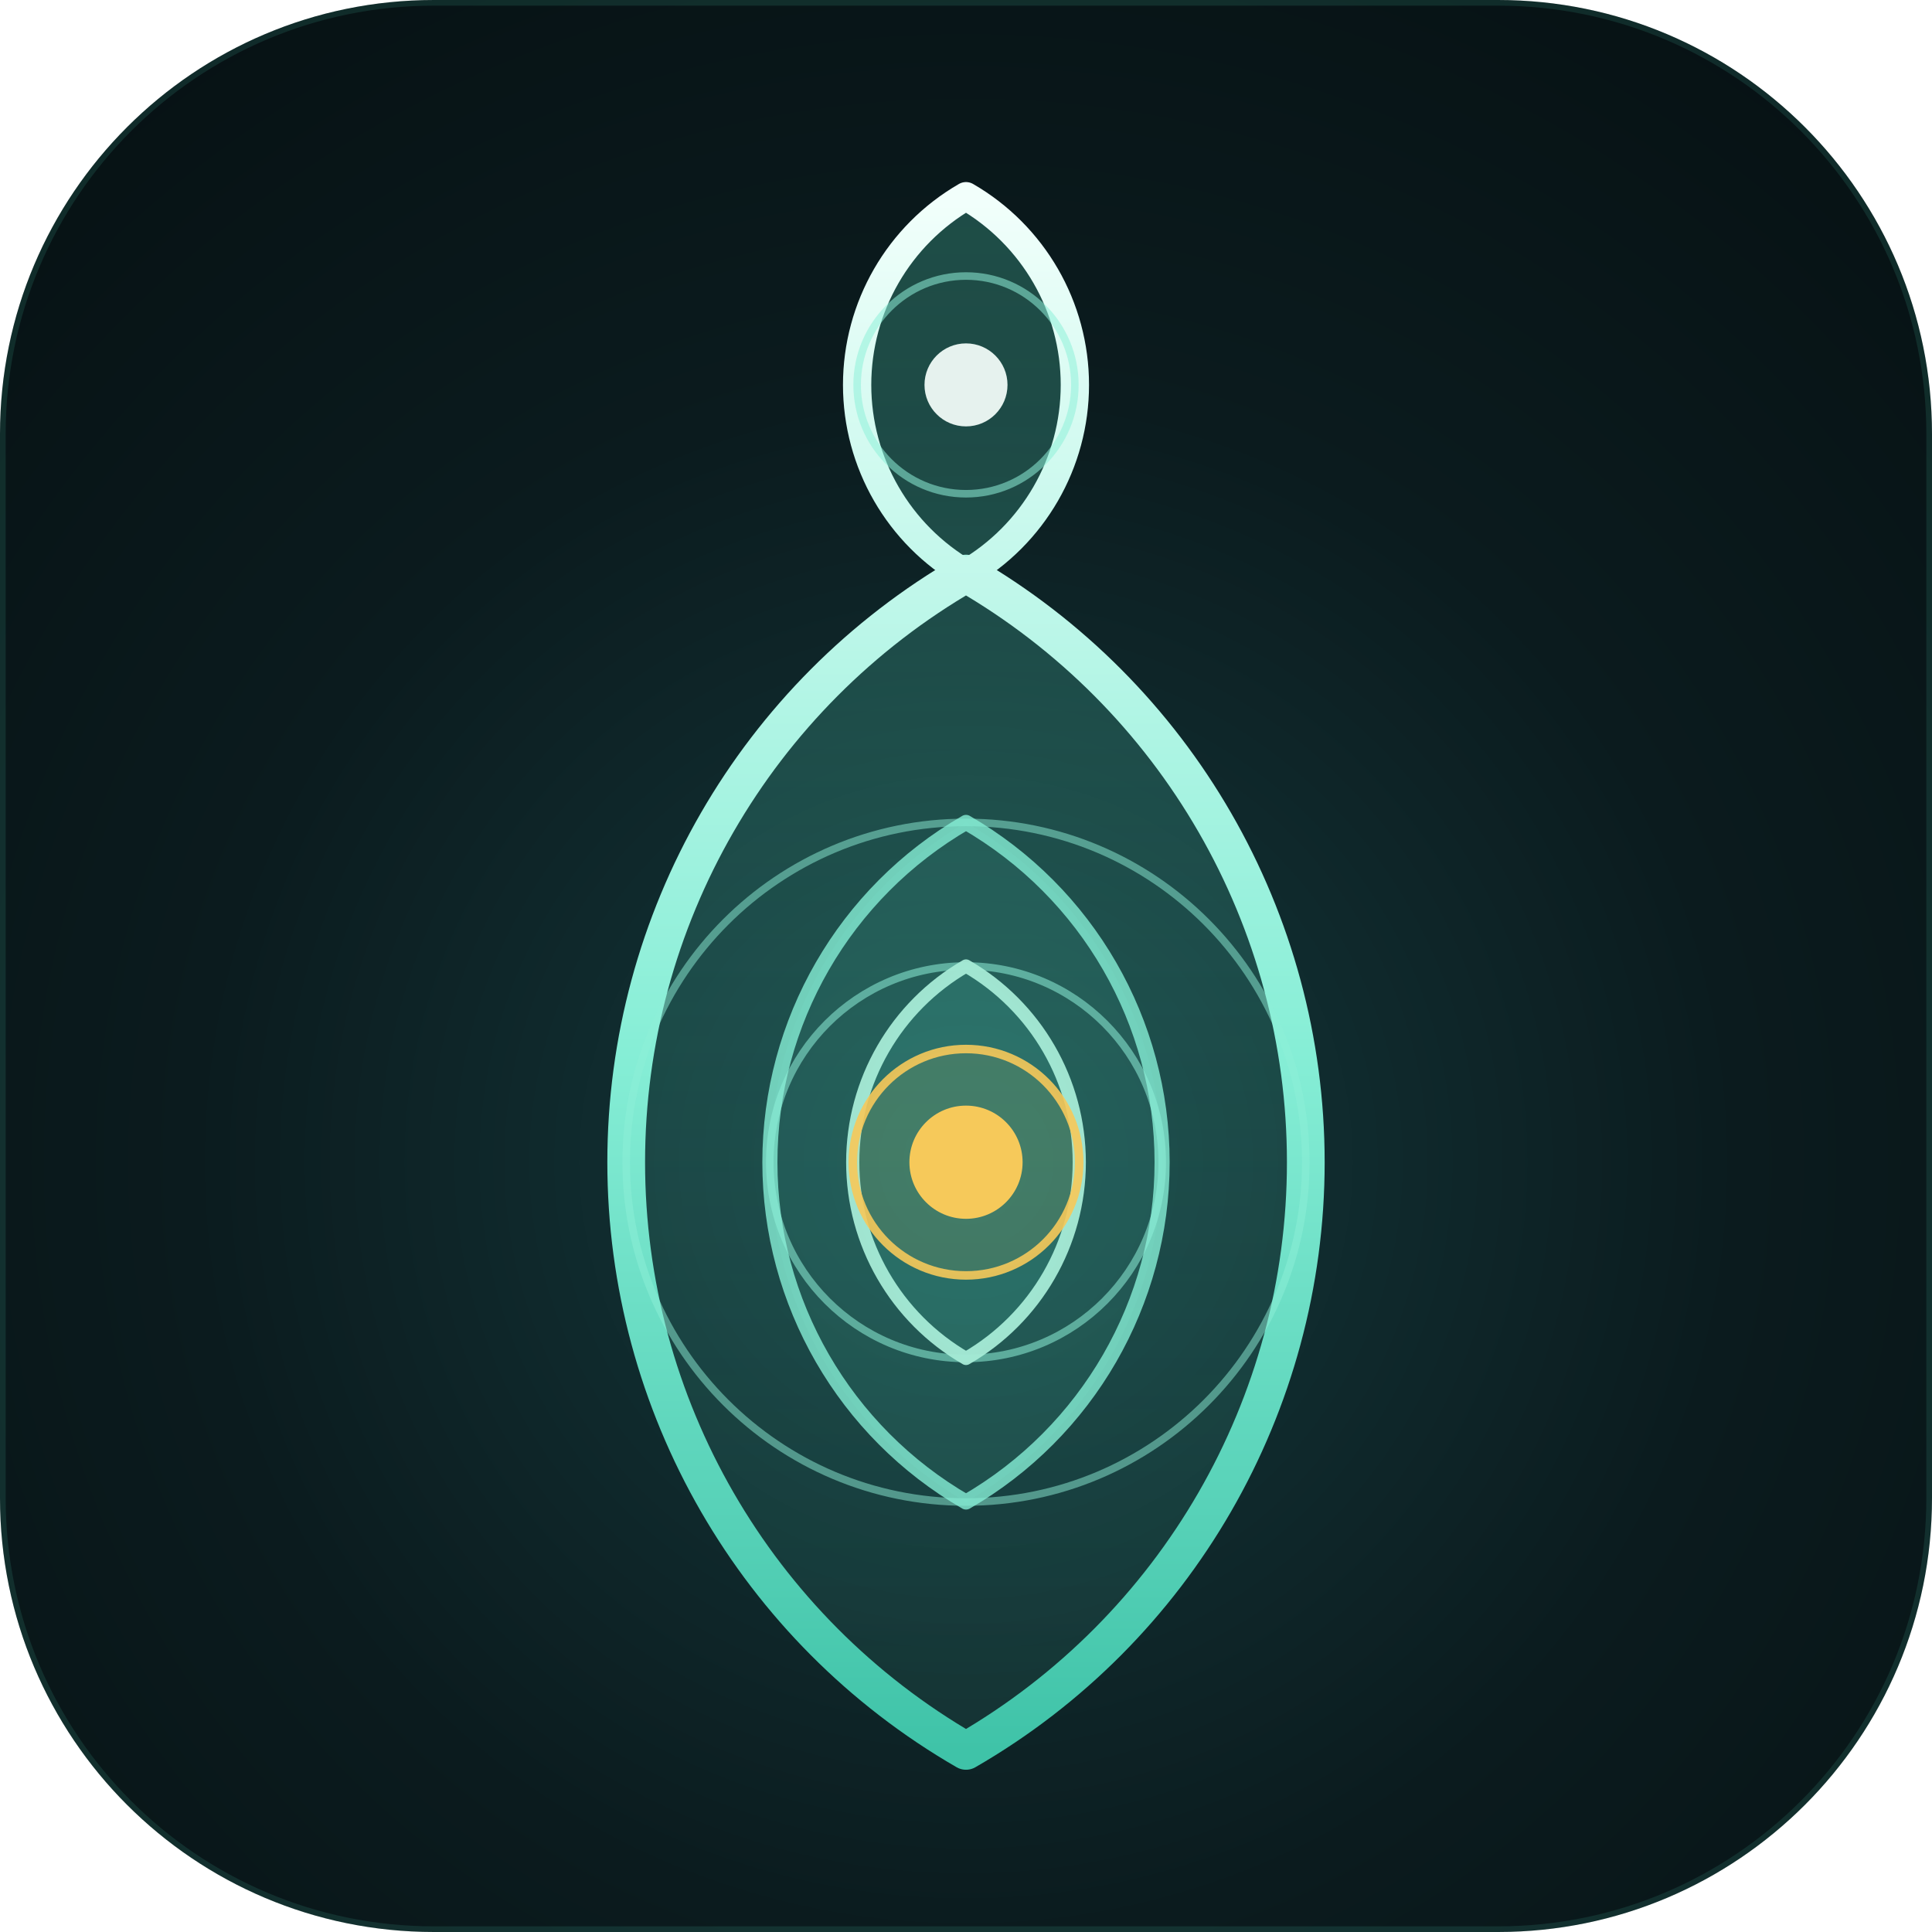
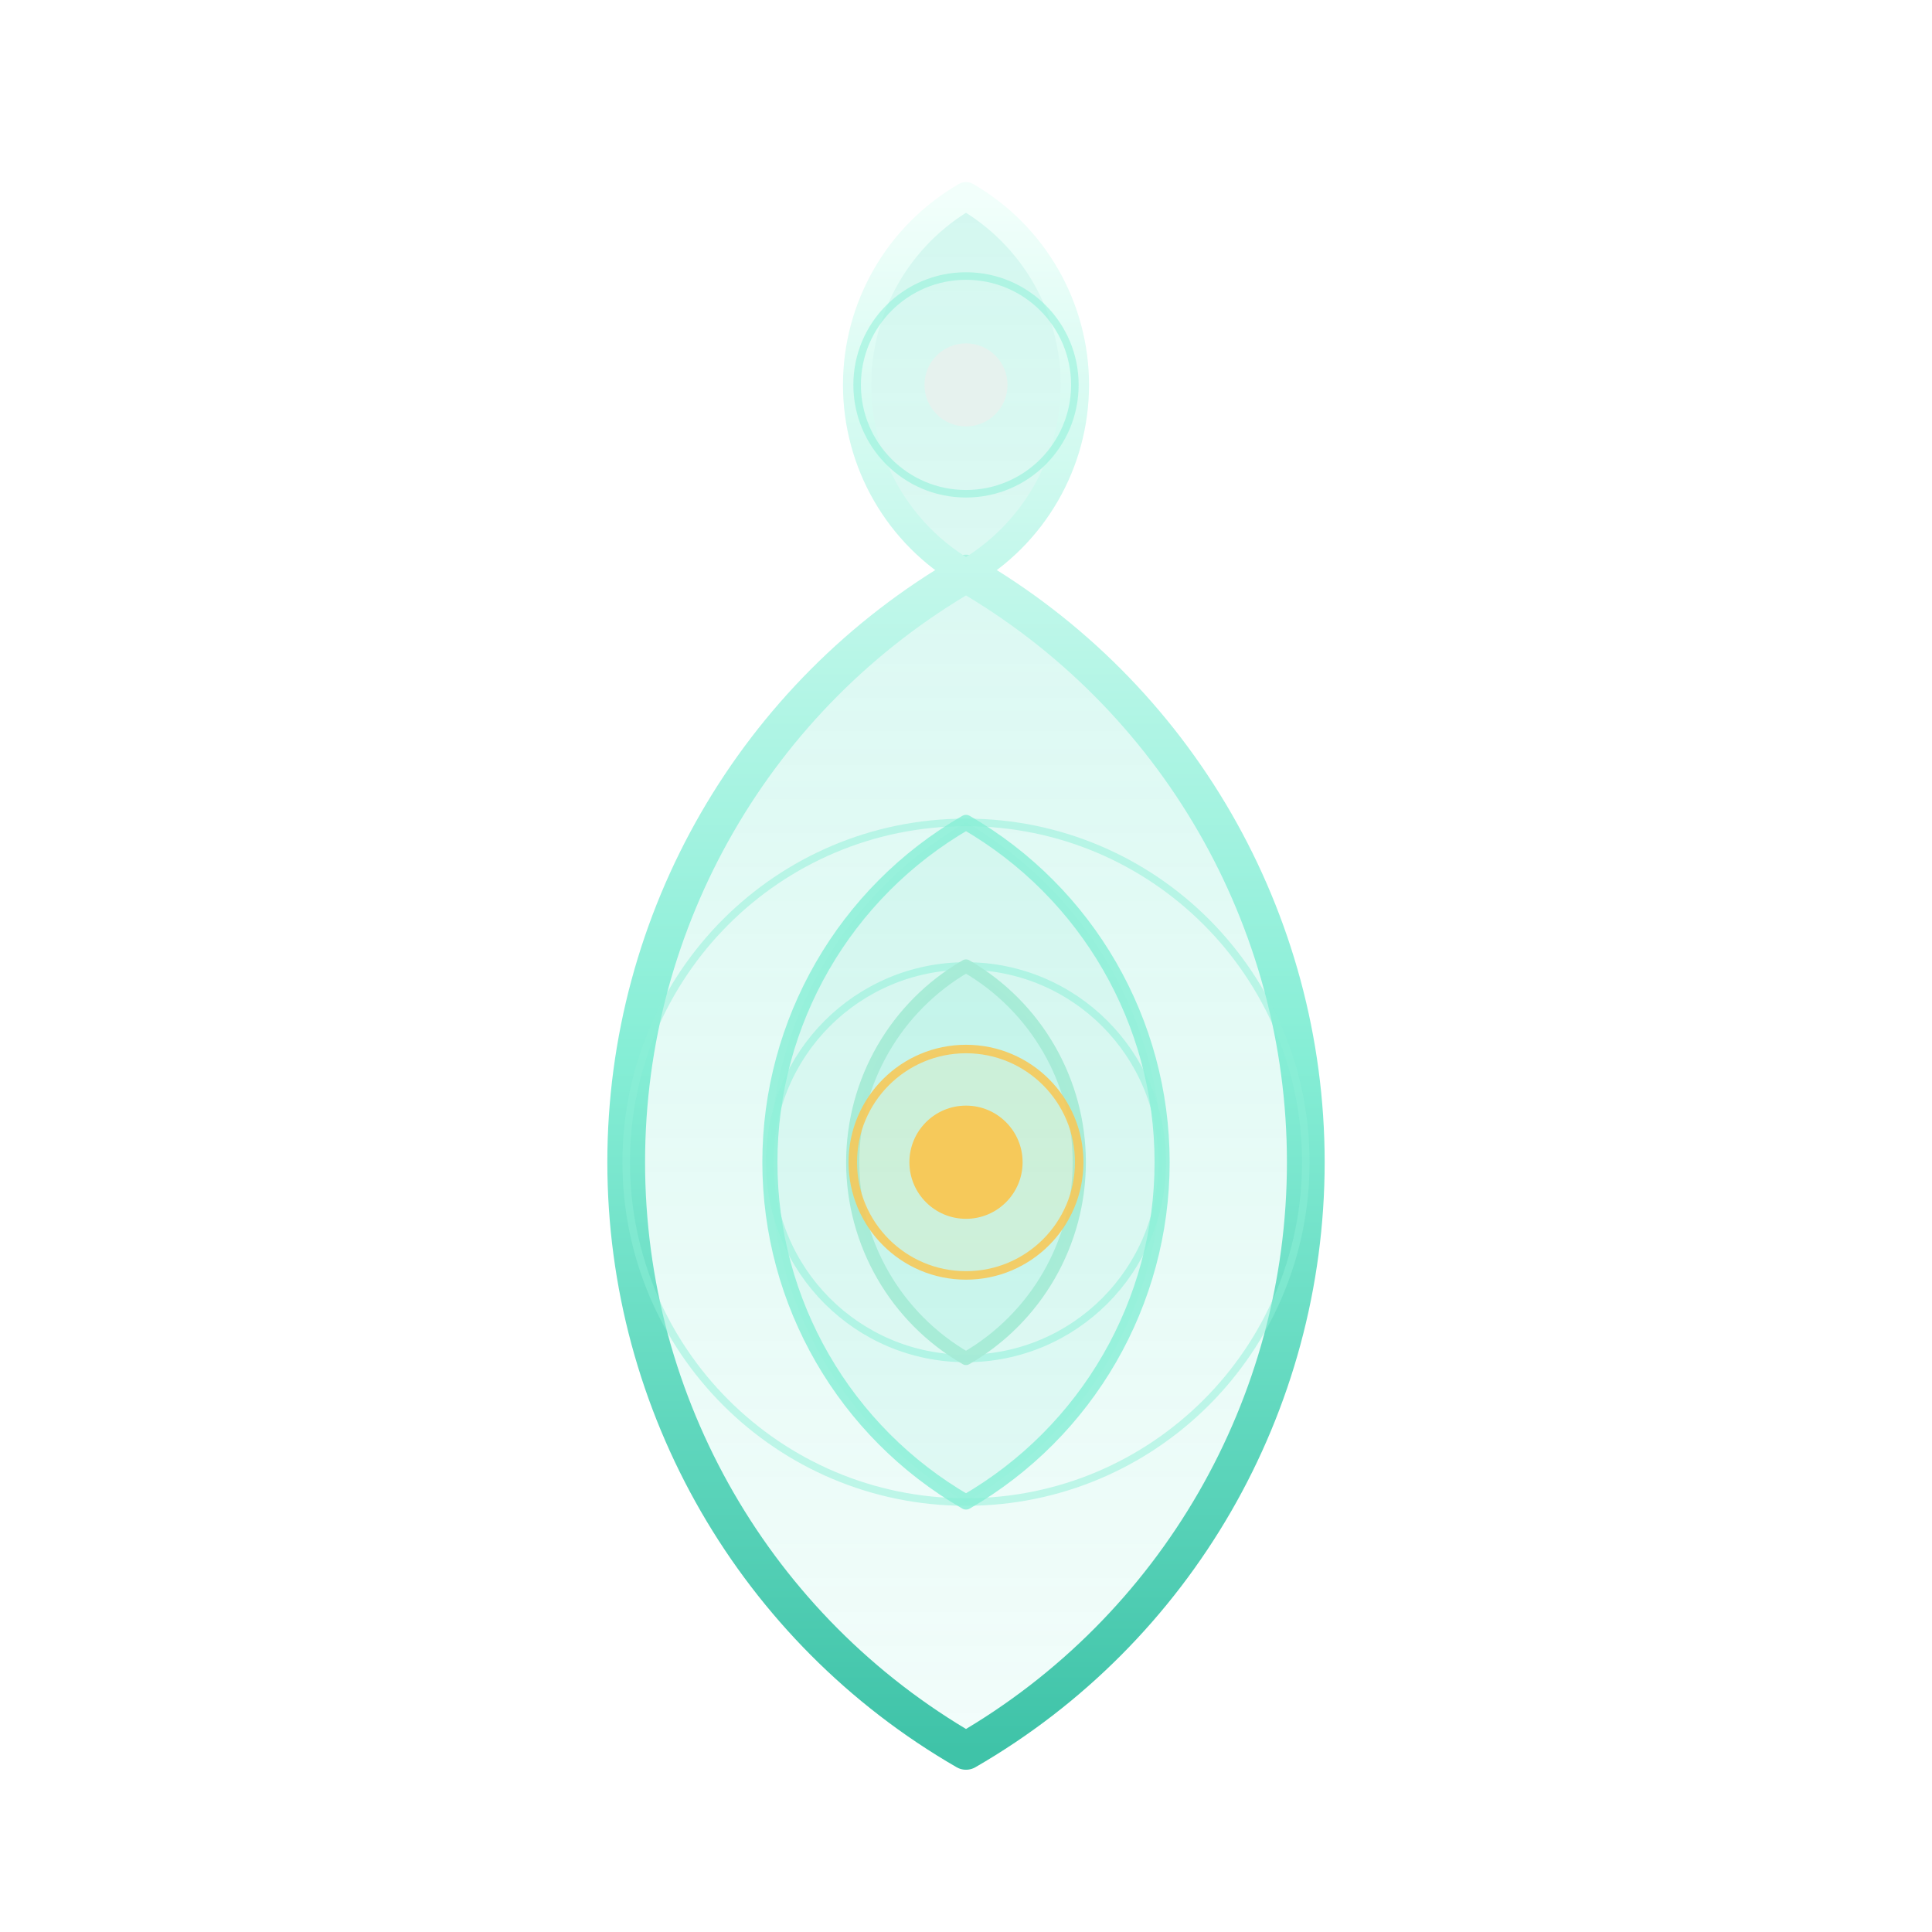
<svg xmlns="http://www.w3.org/2000/svg" width="1024" height="1024" viewBox="0 0 1024 1024">
  <defs>
    <radialGradient id="bgGrad" gradientUnits="userSpaceOnUse" cx="512" cy="616" r="820">
      <stop offset="0" stop-color="#143A3D" />
      <stop offset=".5" stop-color="#0B1B1E" />
      <stop offset="1" stop-color="#050F11" />
    </radialGradient>
    <linearGradient id="wallStroke" gradientUnits="userSpaceOnUse" x1="512" y1="104" x2="512" y2="928">
      <stop offset="0" stop-color="#F2FFFB" />
      <stop offset=".55" stop-color="#86EED6" />
      <stop offset="1" stop-color="#3FC3A8" />
    </linearGradient>
    <linearGradient id="tint" gradientUnits="userSpaceOnUse" x1="512" y1="104" x2="512" y2="928">
      <stop offset="0" stop-color="#5BE3C5" stop-opacity=".26" />
      <stop offset="1" stop-color="#5BE3C5" stop-opacity=".08" />
    </linearGradient>
  </defs>
-   <g id="bg">
-     <rect id="bg-base" width="1024" height="1024" rx="230" fill="url(#bgGrad)" />
-     <rect id="bg-edge" x="1.5" y="1.5" width="1021" height="1021" rx="228.5" fill="none" stroke="#5BE3C5" stroke-opacity=".12" stroke-width="3" />
-   </g>
  <g id="body-eyes" stroke-linejoin="round">
    <path id="body-eye-0-lens" d="M512 304A360.3 360.3 0 0 1 512 928A360.3 360.3 0 0 1 512 304Z" fill="url(#tint)" stroke="url(#wallStroke)" stroke-width="20" />
    <circle id="body-eye-0-iris" cx="512" cy="616" r="180.1" fill="none" stroke="#8FF0D8" stroke-opacity=".5" stroke-width="4" />
    <path id="body-eye-1-lens" d="M512 435.9A208 208 0 0 1 512 796.1A208 208 0 0 1 512 435.9Z" fill="#5BE3C5" fill-opacity=".10" stroke="#86EED6" stroke-opacity=".8" stroke-width="8" />
    <circle id="body-eye-1-iris" cx="512" cy="616" r="104" fill="none" stroke="#8FF0D8" stroke-opacity=".55" stroke-width="4" />
    <path id="body-eye-2-lens" d="M512 512A120.1 120.1 0 0 1 512 720A120.1 120.1 0 0 1 512 512Z" fill="#5BE3C5" fill-opacity=".14" stroke="#A6EBD6" stroke-opacity=".95" stroke-width="7" />
    <circle id="body-eye-2-iris" cx="512" cy="616" r="60" fill="#F6C95A" fill-opacity=".12" stroke="#F6C95A" stroke-opacity=".9" stroke-width="4.5" />
    <circle id="body-pupil" cx="512" cy="616" r="30" fill="#F6C95A" />
  </g>
  <g id="head-eye" stroke-linejoin="round">
    <path id="head-eye-lens" d="M512 104A115.5 115.5 0 0 1 512 304A115.5 115.5 0 0 1 512 104Z" fill="url(#tint)" stroke="url(#wallStroke)" stroke-width="15" />
    <circle id="head-eye-iris" cx="512" cy="204" r="57.7" fill="none" stroke="#8FF0D8" stroke-opacity=".55" stroke-width="4" />
    <circle id="head-pupil" cx="512" cy="204" r="22" fill="#E6F2EE" />
  </g>
</svg>
